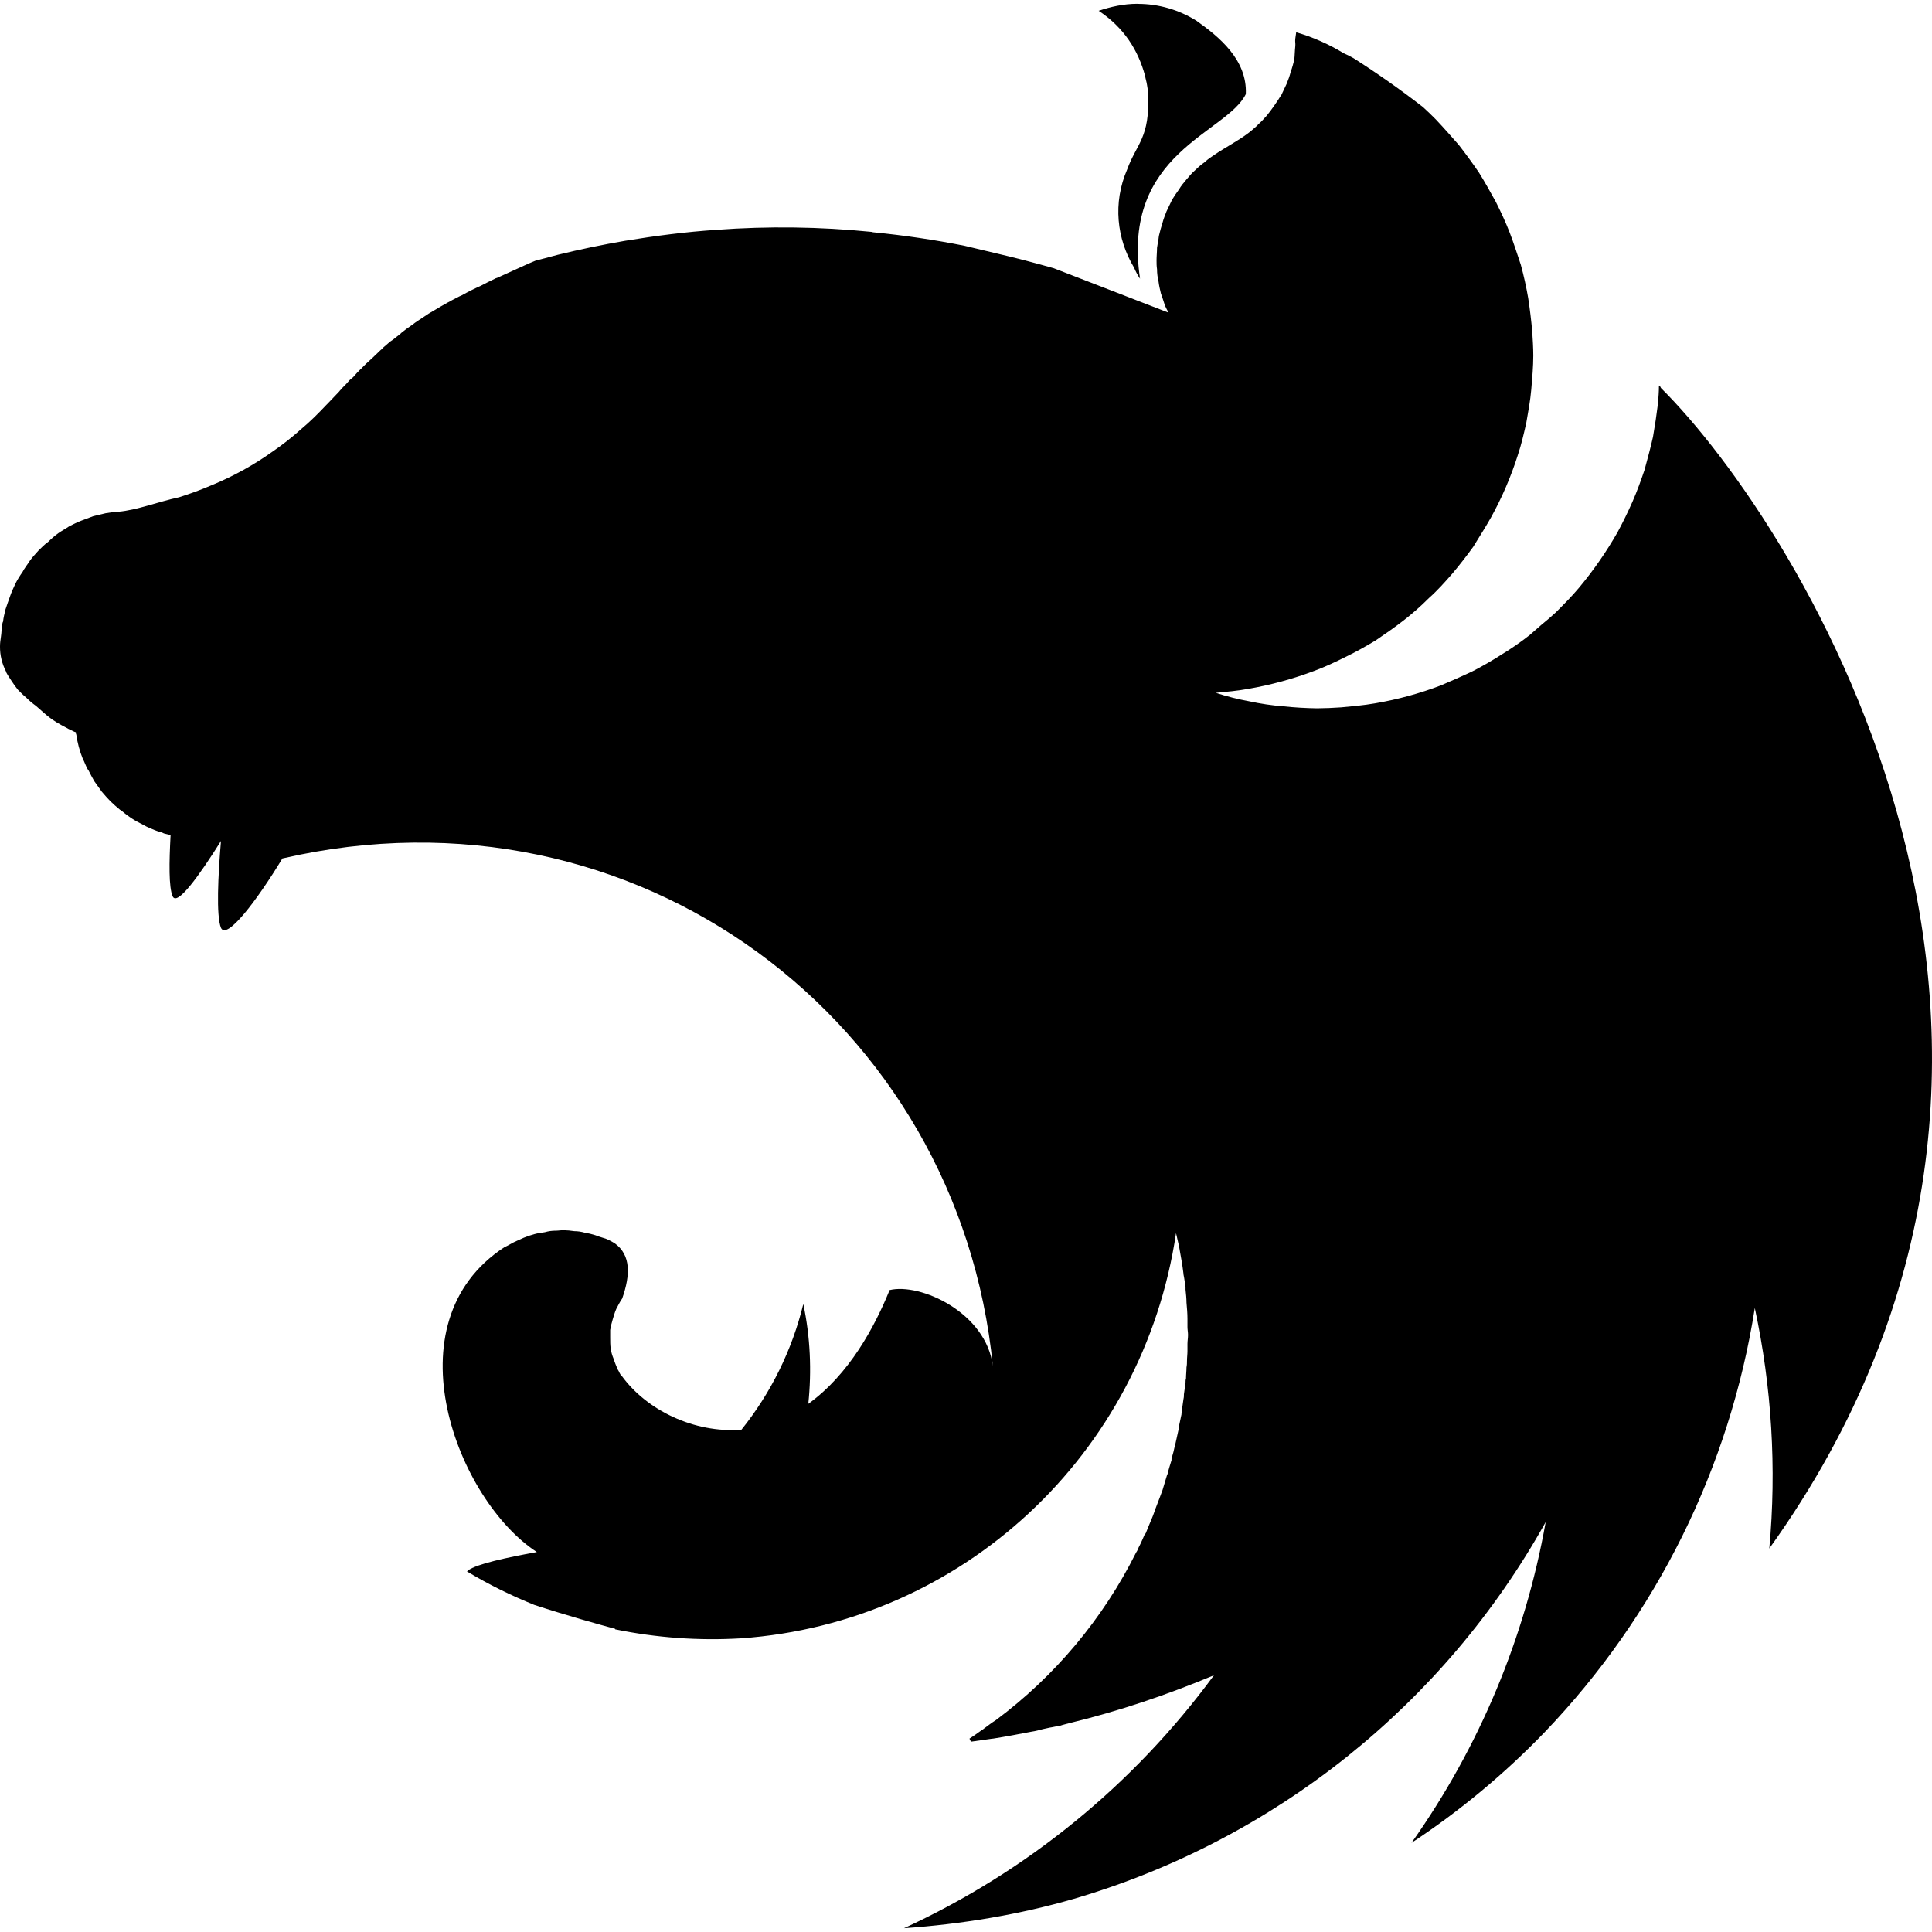
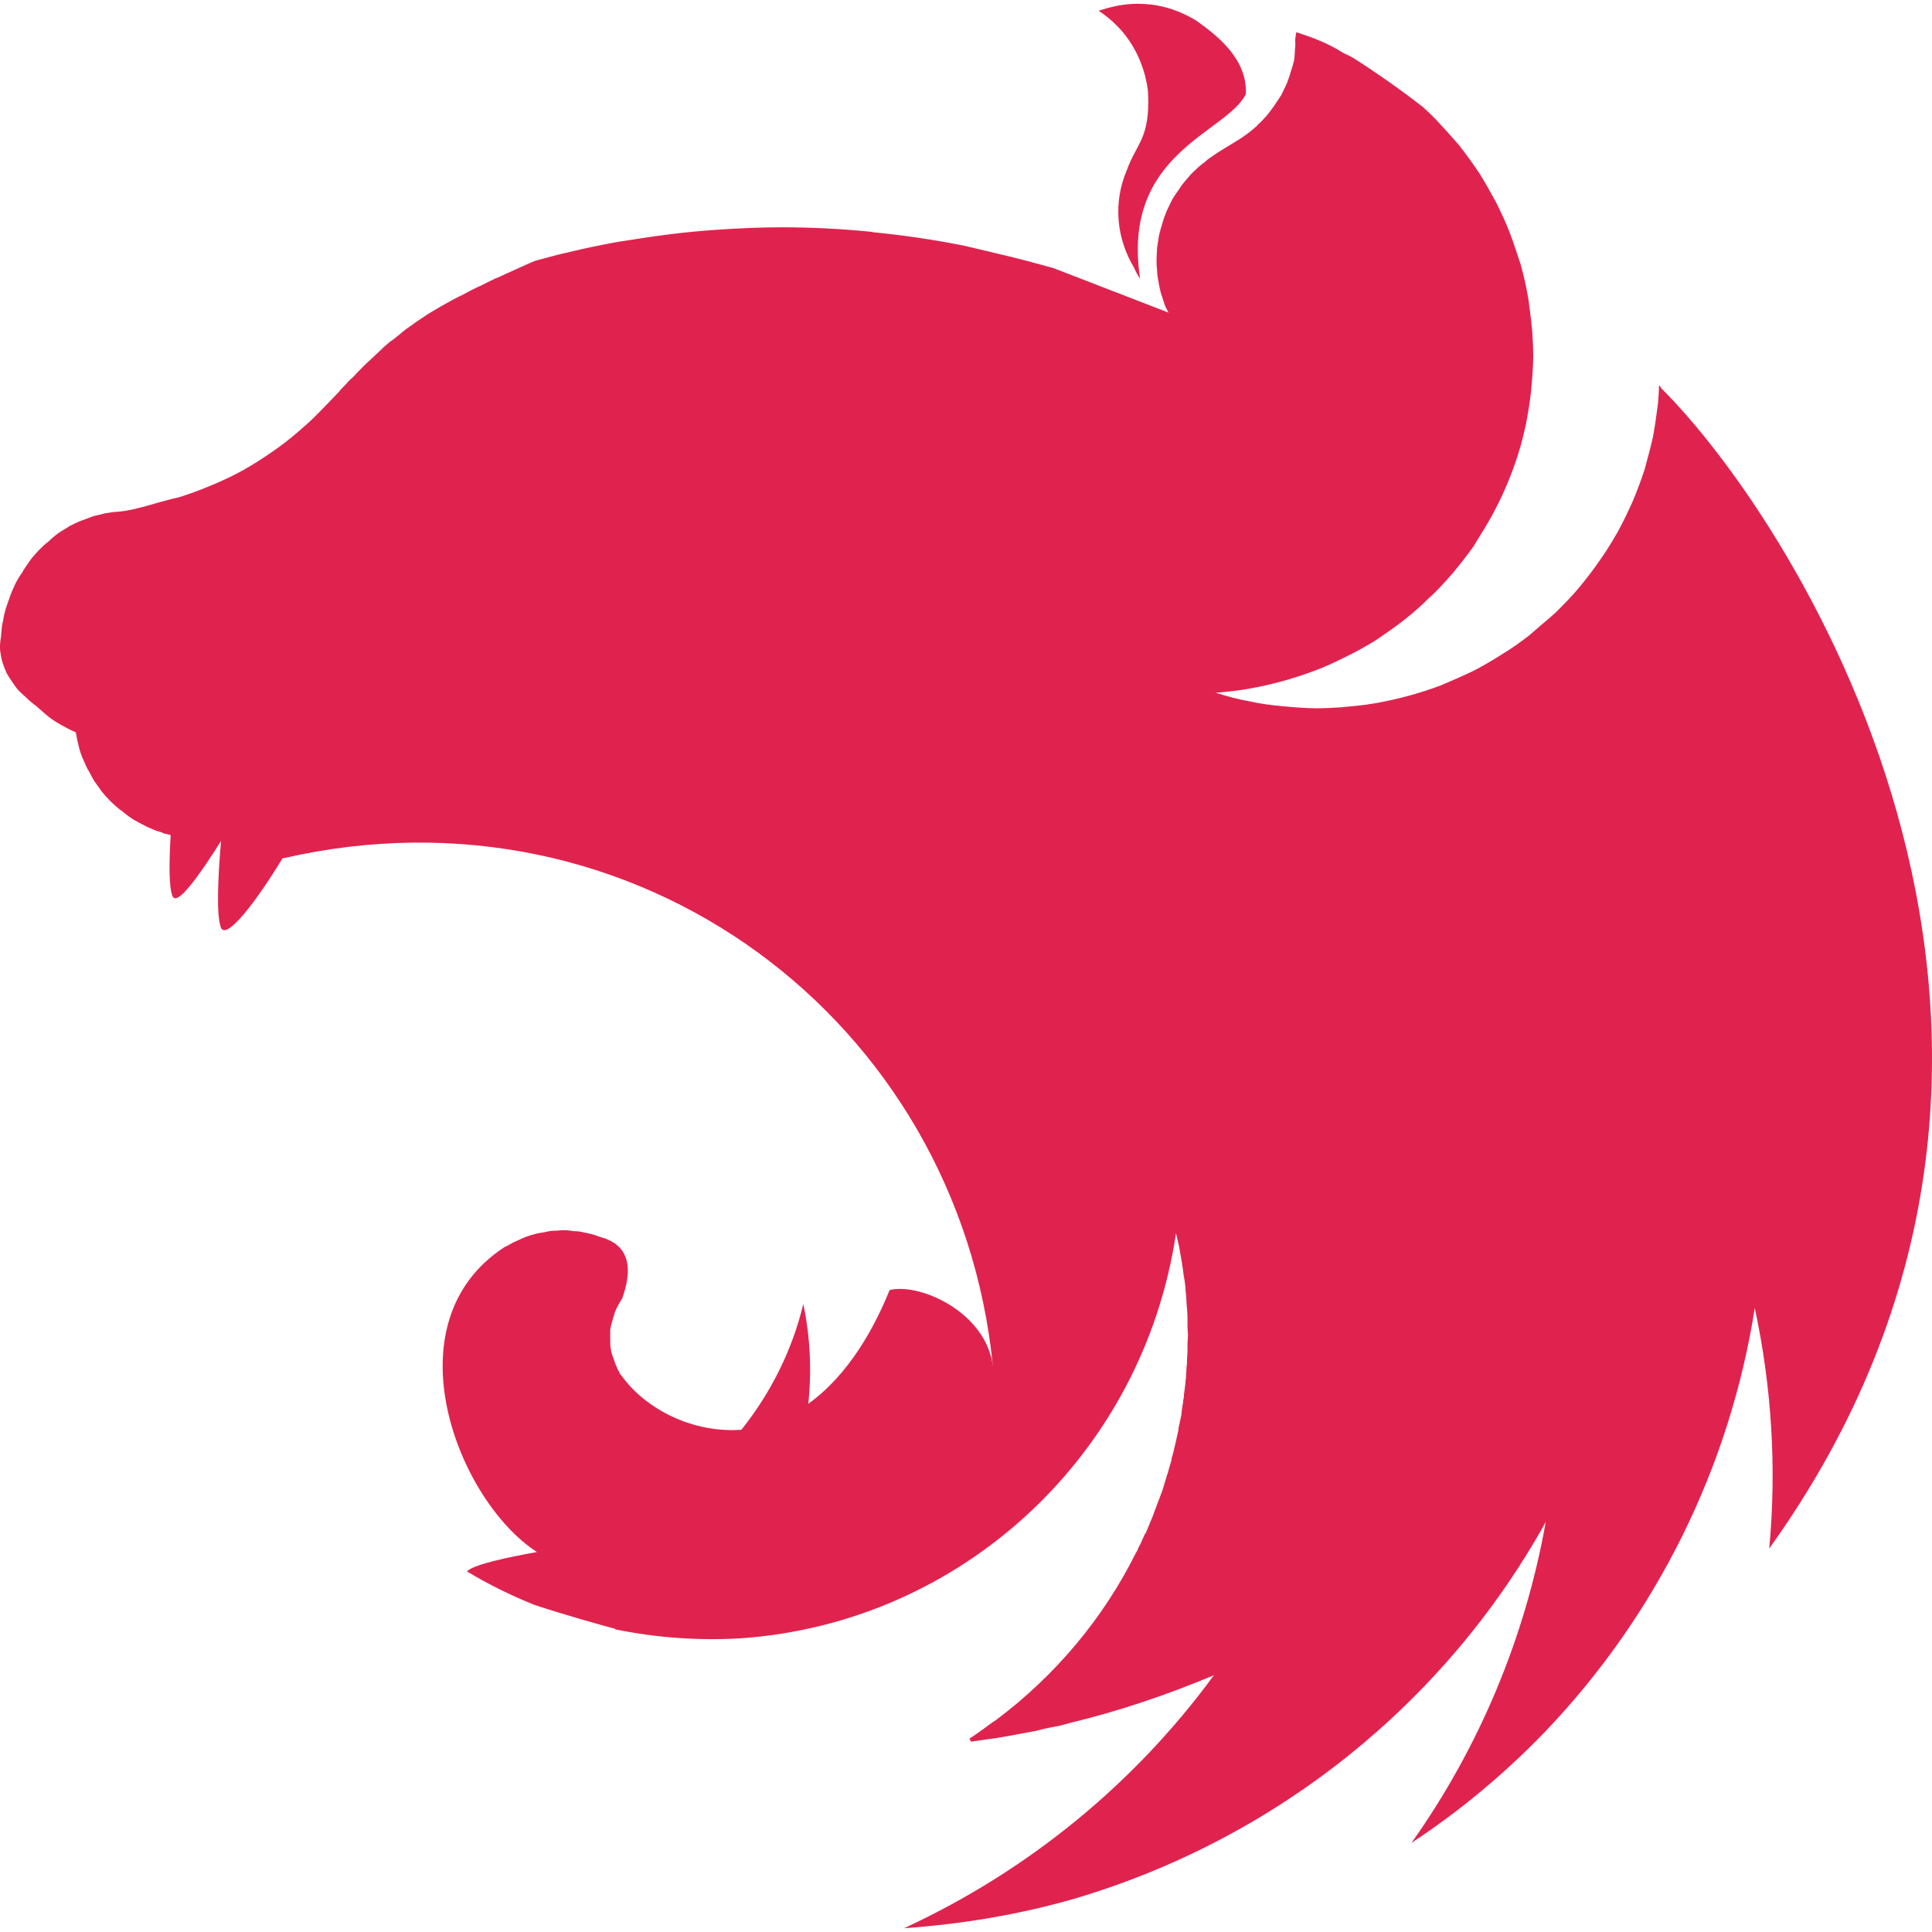
- <svg xmlns="http://www.w3.org/2000/svg" fill="#000000" width="800px" height="800px" viewBox="0 0 24 24" role="img">
-   <path d="M14.131.047c-.173 0-.334.037-.483.087.316.21.49.49.576.806.007.043.019.074.025.117a.681.681 0 0 1 .013.112c.024.545-.143.614-.26.936-.18.415-.13.861.086 1.22a.74.74 0 0 0 .074.137c-.235-1.568 1.073-1.803 1.314-2.293.019-.428-.334-.713-.613-.911a1.37 1.37 0 0 0-.732-.21zM16.102.4c-.024.143-.006.106-.012.18-.006.05-.006.112-.012.161-.013.05-.025.1-.044.149-.012.05-.03.1-.05.149l-.067.142c-.02.025-.031.05-.05.075l-.037.055a2.152 2.152 0 0 1-.093.124c-.037.038-.068.081-.112.112v.006c-.037.031-.074.068-.118.1-.13.099-.278.173-.415.266-.043.03-.087.056-.124.093a.906.906 0 0 0-.118.099c-.043.037-.074.074-.111.118-.031.037-.068.08-.093.124a1.582 1.582 0 0 0-.087.13c-.025.05-.043.093-.068.142-.019.05-.037.093-.05.143a2.007 2.007 0 0 0-.043.155c-.006.025-.006.056-.012.08-.007.025-.007.05-.013.075 0 .05-.006.105-.006.155 0 .037 0 .074.006.111 0 .05.006.1.019.155.006.05.018.1.03.15.02.049.032.098.05.148.013.03.031.062.044.087l-1.426-.552c-.241-.068-.477-.13-.719-.186l-.39-.093c-.372-.074-.75-.13-1.128-.167-.013 0-.019-.006-.031-.006A11.082 11.082 0 0 0 8.9 2.855c-.378.025-.756.074-1.134.136a12.45 12.45 0 0 0-.837.174l-.279.074c-.092.037-.18.08-.266.118l-.205.093c-.012.006-.024.006-.03.012-.063.031-.118.056-.174.087a2.738 2.738 0 0 0-.236.118c-.043.018-.086.043-.124.062a.559.559 0 0 1-.055.03c-.056.032-.112.063-.162.094a1.56 1.56 0 0 0-.148.093c-.044.03-.087.055-.124.086-.006.007-.013.007-.019.013-.037.025-.08.056-.118.087l-.012.012-.093.074c-.012.007-.025.019-.037.025-.031.025-.062.056-.093.08-.006.013-.019.02-.025.025-.037.038-.074.069-.111.106-.007 0-.007.006-.013.012a1.742 1.742 0 0 0-.111.106c-.007.006-.007.012-.013.012a1.454 1.454 0 0 0-.093.1c-.012.012-.03.024-.043.036a1.374 1.374 0 0 1-.106.112c-.006.012-.018.019-.024.03-.05.05-.093.1-.143.15l-.018.018c-.1.106-.205.211-.317.304-.111.1-.229.192-.347.273a3.777 3.777 0 0 1-.762.421c-.13.056-.267.106-.403.149-.26.056-.527.161-.756.18-.05 0-.105.012-.155.018l-.155.037-.149.056c-.05.019-.099.044-.148.068-.044.031-.093.056-.137.087a1.011 1.011 0 0 0-.124.106c-.043.03-.087.074-.124.111-.037.043-.074.08-.105.124-.031.05-.068.093-.093.143a1.092 1.092 0 0 0-.087.142c-.025.056-.05.106-.068.161-.019.05-.037.106-.056.161-.012.05-.025.1-.03.15 0 .005-.007.012-.007.018-.012.056-.012.13-.019.167C.006 7.95 0 7.986 0 8.03a.657.657 0 0 0 .074.31v.006c.019.037.044.075.069.112.024.037.05.074.08.111.031.031.068.069.106.1a.906.906 0 0 0 .117.099c.149.13.186.173.378.272.031.019.062.031.1.05.006 0 .012.006.018.006 0 .013 0 .019.006.031a1.272 1.272 0 0 0 .08.298c.02.037.032.074.05.111.007.013.013.025.02.031.024.05.049.093.073.137l.093.13c.031.037.069.08.106.118.037.037.074.068.118.105 0 0 .006.006.012.006.037.031.074.062.112.087a.986.986 0 0 0 .136.08c.043.025.093.05.142.069a.73.73 0 0 0 .124.043c.007.006.013.006.025.012.025.007.056.013.08.019-.018.335-.024.65.026.762.055.124.328-.254.6-.688-.036.428-.061.93 0 1.079.069.155.44-.329.763-.862 4.395-1.016 8.405 2.02 8.826 6.31-.08-.67-.905-1.041-1.283-.948-.186.458-.502 1.047-1.01 1.413.043-.41.025-.83-.062-1.24a4.009 4.009 0 0 1-.769 1.562c-.588.043-1.177-.242-1.487-.67-.025-.018-.031-.055-.05-.08-.018-.043-.037-.087-.05-.13a.515.515 0 0 1-.037-.13c-.006-.044-.006-.087-.006-.137v-.093a.992.992 0 0 1 .031-.13c.013-.043.025-.086.044-.13.024-.043.043-.087.074-.13.105-.298.105-.54-.087-.682a.706.706 0 0 0-.118-.062c-.024-.006-.055-.018-.08-.025l-.05-.018a.847.847 0 0 0-.13-.031.472.472 0 0 0-.13-.019 1.01 1.01 0 0 0-.136-.012c-.031 0-.062.006-.093.006a.484.484 0 0 0-.137.019c-.043.006-.086.012-.13.024a1.068 1.068 0 0 0-.13.044c-.043.018-.08.037-.124.056-.037.018-.074.043-.118.062-1.444.942-.582 3.148.403 3.787-.372.068-.75.148-.855.229l-.013.012c.267.161.546.298.837.416.397.13.818.247 1.004.297v.006a5.996 5.996 0 0 0 1.562.112c2.746-.192 4.996-2.281 5.405-5.033l.037.161c.019.112.043.23.056.347v.006c.012.056.018.112.025.162v.024c.006.056.012.112.012.162.006.068.012.136.012.204v.1c0 .03.007.067.007.098 0 .038-.007.075-.007.112v.087c0 .043-.006.08-.006.124 0 .025 0 .05-.006.08 0 .044-.006.087-.006.137-.006.018-.006.037-.006.055l-.02.143c0 .019 0 .037-.005.056-.007.062-.019.118-.025.18v.012l-.037.174v.018l-.037.167c0 .007-.007.02-.007.025a1.663 1.663 0 0 1-.043.168v.018c-.019.062-.037.118-.05.174-.006.006-.006.012-.006.012l-.056.186c-.024.062-.043.118-.068.18-.025.062-.043.124-.068.18-.025.062-.05.117-.074.18h-.007c-.024.055-.05.117-.08.173a.302.302 0 0 1-.019.043c-.006.006-.006.013-.012.019a5.867 5.867 0 0 1-1.742 2.082c-.05.031-.099.069-.149.106-.012.012-.03.018-.043.03a2.603 2.603 0 0 1-.136.094l.018.037h.007l.26-.037h.006c.161-.025.322-.056.483-.087.044-.006.093-.019.137-.031l.087-.019c.043-.006.086-.018.13-.024.037-.013.074-.02.111-.031.62-.15 1.221-.354 1.798-.595a9.926 9.926 0 0 1-3.85 3.142c.714-.05 1.426-.167 2.114-.366a9.903 9.903 0 0 0 5.857-4.68 9.893 9.893 0 0 1-1.667 3.986 9.758 9.758 0 0 0 1.655-1.376 9.824 9.824 0 0 0 2.61-5.268c.21.98.272 1.99.18 2.987 4.474-6.241.371-12.712-1.346-14.416-.006-.013-.012-.019-.012-.031-.006.006-.006.006-.006.012 0-.006 0-.006-.007-.012 0 .074-.006.148-.012.223a8.34 8.34 0 0 1-.062.415c-.03.136-.068.273-.105.41-.044.13-.093.266-.15.396a5.322 5.322 0 0 1-.185.378 4.735 4.735 0 0 1-.477.688c-.093.111-.192.21-.292.31a3.994 3.994 0 0 1-.18.155l-.142.124a3.459 3.459 0 0 1-.347.241 4.295 4.295 0 0 1-.366.211c-.13.062-.26.118-.39.174a4.364 4.364 0 0 1-.818.223c-.143.025-.285.037-.422.05a4.914 4.914 0 0 1-.297.012 4.66 4.66 0 0 1-.422-.025 3.137 3.137 0 0 1-.421-.062 3.136 3.136 0 0 1-.415-.105h-.007c.137-.013.273-.025.41-.05a4.493 4.493 0 0 0 .818-.223c.136-.05.266-.112.39-.174.13-.062.248-.13.372-.204.118-.08.235-.161.347-.248.112-.087.217-.18.316-.279.105-.093.198-.198.291-.304.093-.111.18-.223.26-.334.013-.019.026-.044.038-.062.062-.1.124-.199.18-.298a4.272 4.272 0 0 0 .334-.775c.044-.13.075-.266.106-.403.025-.142.05-.278.062-.415.012-.142.025-.285.025-.421 0-.1-.007-.199-.013-.298a6.726 6.726 0 0 0-.05-.415 4.493 4.493 0 0 0-.092-.415c-.044-.13-.087-.267-.137-.397-.05-.13-.111-.26-.173-.384-.069-.124-.137-.248-.211-.366a6.843 6.843 0 0 0-.248-.34c-.093-.106-.186-.212-.285-.317a3.878 3.878 0 0 0-.161-.155c-.28-.217-.57-.421-.862-.607a1.154 1.154 0 0 0-.124-.062 2.415 2.415 0 0 0-.589-.26Z" />
+ <svg xmlns="http://www.w3.org/2000/svg" width="800px" height="800px" viewBox="0 -0.5 256 256" version="1.1" preserveAspectRatio="xMidYMid">
+   <g>
+     <path d="M150.736,0 C148.885,0 147.166,0.397 145.579,0.926 C148.951,3.173 150.802,6.148 151.727,9.52 C151.794,9.983 151.926,10.314 151.992,10.776 C152.058,11.173 152.124,11.57 152.124,11.966 C152.389,17.784 150.604,18.511 149.347,21.949 C147.43,26.379 147.959,31.139 150.273,34.973 C150.471,35.436 150.736,35.965 151.066,36.428 C148.554,19.701 162.504,17.189 165.082,11.966 C165.28,7.405 161.512,4.363 158.537,2.248 C155.694,0.529 153.116,0 150.736,0 Z M171.759,3.768 C171.495,5.289 171.693,4.892 171.627,5.686 C171.561,6.215 171.561,6.876 171.495,7.405 C171.363,7.933 171.231,8.462 171.032,8.991 C170.9,9.52 170.702,10.049 170.504,10.578 C170.239,11.107 170.041,11.57 169.776,12.099 C169.578,12.363 169.446,12.627 169.247,12.892 C169.115,13.09 168.983,13.289 168.851,13.487 C168.52,13.95 168.19,14.413 167.859,14.809 C167.462,15.206 167.132,15.669 166.669,15.999 C166.669,16.065 166.669,16.065 166.669,16.065 C166.272,16.396 165.876,16.793 165.413,17.123 C164.025,18.181 162.438,18.974 160.983,19.966 C160.521,20.297 160.058,20.561 159.661,20.958 C159.198,21.288 158.802,21.619 158.405,22.016 C157.942,22.412 157.612,22.809 157.215,23.272 C156.884,23.668 156.488,24.131 156.223,24.594 C155.893,25.057 155.562,25.519 155.298,25.982 C155.033,26.511 154.835,26.974 154.57,27.503 C154.372,28.032 154.174,28.495 154.042,29.023 C153.843,29.618 153.711,30.147 153.579,30.676 C153.513,30.941 153.513,31.271 153.447,31.536 C153.38,31.8 153.38,32.065 153.315,32.329 C153.315,32.858 153.248,33.453 153.248,33.982 C153.248,34.379 153.248,34.775 153.315,35.172 C153.315,35.701 153.381,36.23 153.513,36.825 C153.579,37.354 153.711,37.882 153.843,38.411 C154.042,38.94 154.174,39.469 154.372,39.998 C154.504,40.329 154.703,40.659 154.835,40.924 L139.629,35.04 C137.051,34.312 134.539,33.651 131.96,33.056 C130.572,32.726 129.184,32.395 127.795,32.065 C123.828,31.271 119.796,30.676 115.763,30.28 C115.631,30.28 115.564,30.213 115.432,30.213 C111.465,29.817 107.565,29.618 103.598,29.618 C100.689,29.618 97.78,29.75 94.937,29.949 C90.904,30.213 86.872,30.742 82.839,31.403 C81.847,31.536 80.855,31.734 79.864,31.932 C77.814,32.329 75.831,32.792 73.914,33.255 C72.922,33.519 71.93,33.783 70.938,34.048 C69.947,34.445 69.021,34.907 68.096,35.304 C67.368,35.635 66.641,35.965 65.914,36.296 C65.782,36.362 65.649,36.362 65.583,36.428 C64.922,36.758 64.327,37.023 63.732,37.353 C63.534,37.42 63.402,37.486 63.269,37.552 C62.542,37.882 61.815,38.279 61.22,38.61 C60.757,38.808 60.294,39.072 59.898,39.271 C59.699,39.403 59.435,39.535 59.303,39.601 C58.708,39.932 58.113,40.262 57.584,40.593 C56.989,40.923 56.46,41.254 55.997,41.585 C55.534,41.915 55.072,42.18 54.675,42.51 C54.609,42.576 54.543,42.576 54.476,42.642 C54.08,42.907 53.617,43.237 53.22,43.568 C53.22,43.568 53.154,43.634 53.088,43.7 C52.758,43.965 52.427,44.229 52.097,44.493 C51.964,44.56 51.832,44.692 51.7,44.758 C51.369,45.022 51.039,45.353 50.708,45.617 C50.642,45.749 50.51,45.816 50.444,45.882 C50.047,46.279 49.65,46.609 49.254,47.006 C49.187,47.006 49.187,47.072 49.122,47.138 C48.725,47.469 48.328,47.865 47.931,48.262 C47.865,48.328 47.865,48.394 47.799,48.394 C47.469,48.725 47.138,49.055 46.808,49.452 C46.676,49.584 46.477,49.716 46.345,49.848 C46.014,50.245 45.618,50.642 45.221,51.038 C45.155,51.171 45.023,51.237 44.956,51.369 C44.428,51.898 43.965,52.427 43.436,52.956 C43.37,53.022 43.304,53.088 43.238,53.154 C42.18,54.278 41.056,55.402 39.866,56.394 C38.676,57.451 37.42,58.443 36.163,59.303 C34.841,60.228 33.585,61.021 32.197,61.815 C30.874,62.542 29.486,63.203 28.032,63.798 C26.643,64.393 25.189,64.922 23.734,65.385 C20.958,65.98 18.115,67.104 15.669,67.302 C15.14,67.302 14.545,67.434 14.016,67.5 C13.421,67.633 12.892,67.765 12.363,67.897 C11.834,68.095 11.305,68.294 10.776,68.492 C10.247,68.69 9.719,68.955 9.19,69.219 C8.727,69.55 8.198,69.814 7.735,70.145 C7.272,70.475 6.81,70.872 6.413,71.269 C5.95,71.599 5.487,72.062 5.091,72.459 C4.694,72.922 4.297,73.318 3.967,73.781 C3.636,74.31 3.24,74.773 2.975,75.302 C2.644,75.765 2.314,76.293 2.049,76.822 C1.785,77.417 1.521,77.946 1.322,78.541 C1.124,79.07 0.926,79.665 0.727,80.26 C0.595,80.789 0.463,81.318 0.397,81.847 C0.397,81.913 0.33,81.979 0.33,82.045 C0.198,82.64 0.198,83.434 0.132,83.83 C0.066,84.293 0,84.69 0,85.152 C0,85.417 0,85.747 0.066,86.012 C0.132,86.475 0.198,86.871 0.331,87.268 C0.463,87.665 0.595,88.061 0.794,88.458 C0.794,88.524 0.794,88.524 0.794,88.524 C0.992,88.921 1.256,89.318 1.521,89.714 C1.785,90.111 2.05,90.508 2.38,90.904 C2.711,91.235 3.107,91.632 3.504,91.962 C3.901,92.359 4.298,92.689 4.76,93.02 C6.347,94.408 6.744,94.871 8.793,95.929 C9.124,96.127 9.454,96.259 9.851,96.458 C9.917,96.458 9.983,96.524 10.049,96.524 C10.049,96.656 10.049,96.722 10.116,96.855 C10.182,97.383 10.314,97.912 10.446,98.441 C10.578,99.036 10.777,99.565 10.975,100.028 C11.173,100.425 11.306,100.821 11.504,101.218 C11.57,101.35 11.636,101.483 11.702,101.549 C11.967,102.077 12.231,102.54 12.496,103.003 C12.826,103.466 13.157,103.929 13.487,104.391 C13.818,104.788 14.214,105.251 14.611,105.648 C15.008,106.044 15.405,106.375 15.867,106.771 C15.867,106.771 15.934,106.838 15.999,106.838 C16.396,107.168 16.793,107.499 17.189,107.763 C17.652,108.094 18.115,108.358 18.644,108.623 C19.107,108.887 19.636,109.152 20.165,109.35 C20.561,109.548 21.024,109.681 21.487,109.813 C21.553,109.879 21.619,109.879 21.751,109.945 C22.016,110.011 22.346,110.077 22.611,110.143 C22.412,113.713 22.346,117.085 22.875,118.275 C23.47,119.597 26.379,115.564 29.288,110.937 C28.892,115.498 28.627,120.853 29.288,122.44 C30.015,124.093 33.982,118.936 37.42,113.251 C84.294,102.408 127.068,134.803 131.564,180.553 C130.705,173.413 121.912,169.446 117.879,170.438 C115.895,175.33 112.524,181.611 107.103,185.511 C107.565,181.148 107.367,176.652 106.441,172.289 C104.987,178.371 102.144,184.057 98.243,188.949 C91.963,189.412 85.682,186.371 82.376,181.809 C82.112,181.611 82.046,181.214 81.848,180.95 C81.649,180.487 81.451,180.024 81.319,179.561 C81.12,179.098 80.988,178.636 80.922,178.173 C80.856,177.71 80.856,177.247 80.856,176.718 C80.856,176.388 80.856,176.057 80.856,175.727 C80.922,175.264 81.054,174.801 81.186,174.338 C81.318,173.876 81.451,173.413 81.649,172.95 C81.914,172.487 82.112,172.024 82.442,171.562 C83.566,168.388 83.566,165.81 81.517,164.289 C81.12,164.025 80.724,163.826 80.261,163.628 C79.996,163.562 79.666,163.43 79.401,163.364 C79.203,163.297 79.071,163.231 78.872,163.165 C78.41,163.033 77.947,162.901 77.484,162.835 C77.021,162.703 76.558,162.636 76.096,162.636 C75.633,162.57 75.104,162.504 74.641,162.504 C74.311,162.504 73.98,162.57 73.649,162.57 C73.121,162.57 72.658,162.637 72.195,162.769 C71.732,162.835 71.269,162.901 70.807,163.033 C70.344,163.165 69.881,163.298 69.418,163.496 C68.956,163.694 68.559,163.893 68.096,164.091 C67.699,164.289 67.303,164.554 66.84,164.752 C51.436,174.801 60.625,198.337 71.137,205.147 C67.17,205.874 63.138,206.734 62.014,207.593 C61.948,207.659 61.882,207.725 61.882,207.725 C64.724,209.444 67.699,210.899 70.807,212.155 C75.038,213.543 79.534,214.799 81.517,215.328 C81.517,215.328 81.517,215.394 81.517,215.394 C87.004,216.518 92.558,216.915 98.177,216.584 C127.465,214.535 151.464,192.255 155.827,162.901 C155.959,163.496 156.092,164.025 156.224,164.62 C156.422,165.81 156.687,167.066 156.819,168.322 C156.819,168.322 156.819,168.322 156.819,168.389 C156.951,168.984 157.017,169.579 157.084,170.108 C157.084,170.24 157.084,170.306 157.084,170.372 C157.15,170.967 157.216,171.562 157.216,172.091 C157.282,172.818 157.348,173.545 157.348,174.273 C157.348,174.603 157.348,174.934 157.348,175.33 C157.348,175.661 157.414,176.058 157.414,176.388 C157.414,176.785 157.348,177.182 157.348,177.578 C157.348,177.909 157.348,178.239 157.348,178.504 C157.348,178.967 157.282,179.363 157.282,179.826 C157.282,180.091 157.282,180.355 157.215,180.686 C157.215,181.148 157.149,181.611 157.149,182.14 C157.083,182.338 157.083,182.537 157.083,182.735 C157.017,183.264 156.951,183.727 156.884,184.256 C156.884,184.454 156.884,184.652 156.818,184.851 C156.752,185.512 156.62,186.107 156.554,186.768 C156.554,186.768 156.554,186.834 156.554,186.834 L156.554,186.9 C156.422,187.495 156.289,188.157 156.157,188.752 C156.157,188.818 156.157,188.884 156.157,188.95 C156.025,189.545 155.892,190.14 155.76,190.735 C155.76,190.801 155.694,190.933 155.694,190.999 C155.562,191.594 155.43,192.19 155.231,192.785 C155.231,192.851 155.231,192.917 155.231,192.983 C155.033,193.644 154.835,194.239 154.703,194.834 C154.636,194.9 154.636,194.966 154.636,194.966 C154.438,195.627 154.24,196.288 154.041,196.949 C153.777,197.611 153.579,198.206 153.314,198.867 C153.05,199.528 152.851,200.189 152.587,200.784 C152.322,201.445 152.058,202.04 151.794,202.701 C151.794,202.701 151.727,202.701 151.727,202.701 C151.463,203.296 151.198,203.957 150.868,204.552 C150.868,204.552 150.868,204.552 150.868,204.552 C150.868,204.552 150.868,204.552 150.868,204.552 C150.802,204.751 150.736,204.883 150.669,205.015 C150.603,205.082 150.603,205.147 150.537,205.214 C146.24,213.874 139.893,221.477 131.96,227.427 C131.431,227.758 130.902,228.155 130.373,228.551 C130.373,228.551 130.373,228.551 130.373,228.551 C130.241,228.683 130.042,228.75 129.91,228.882 C129.447,229.212 128.985,229.543 128.456,229.873 L128.654,230.27 L128.72,230.27 C129.646,230.138 130.571,230.006 131.497,229.873 L131.563,229.873 C133.282,229.609 135.001,229.278 136.72,228.948 C137.183,228.882 137.712,228.75 138.174,228.617 C138.505,228.551 138.769,228.485 139.1,228.419 C139.563,228.353 140.026,228.221 140.488,228.154 C140.885,228.022 141.282,227.956 141.678,227.824 C148.29,226.237 154.703,224.055 160.851,221.477 C150.339,235.823 136.257,247.393 119.795,254.996 C127.398,254.467 135.001,253.211 142.34,251.095 C168.983,243.228 191.395,225.312 204.816,201.181 C202.105,216.453 196.023,230.997 187.031,243.691 C193.444,239.46 199.328,234.567 204.683,229.014 C219.493,213.544 229.211,193.908 232.517,172.818 C234.765,183.264 235.426,194.04 234.434,204.685 C282.167,138.109 238.401,69.088 220.088,50.907 C220.021,50.775 219.956,50.709 219.956,50.577 C219.889,50.643 219.889,50.643 219.889,50.709 C219.889,50.642 219.889,50.642 219.823,50.577 C219.823,51.37 219.757,52.163 219.691,52.957 C219.493,54.477 219.294,55.932 219.03,57.386 C218.699,58.841 218.303,60.295 217.906,61.75 C217.443,63.138 216.914,64.592 216.319,65.981 C215.724,67.303 215.063,68.691 214.336,70.014 C213.609,71.27 212.815,72.592 211.956,73.782 C211.096,75.038 210.171,76.228 209.245,77.352 C208.253,78.542 207.196,79.6 206.138,80.658 C205.477,81.253 204.882,81.782 204.221,82.31 C203.692,82.773 203.229,83.17 202.7,83.633 C201.51,84.558 200.32,85.418 198.998,86.211 C197.742,87.004 196.419,87.798 195.097,88.459 C193.709,89.12 192.32,89.715 190.932,90.31 C189.544,90.839 188.089,91.302 186.635,91.698 C185.18,92.095 183.66,92.426 182.205,92.69 C180.685,92.955 179.164,93.087 177.71,93.219 C176.652,93.285 175.594,93.351 174.536,93.351 C173.016,93.351 171.495,93.219 170.041,93.087 C168.52,92.954 166.999,92.756 165.545,92.425 C164.024,92.161 162.57,91.764 161.115,91.302 L161.049,91.302 C162.504,91.169 163.958,91.037 165.413,90.773 C166.933,90.508 168.388,90.178 169.842,89.781 C171.297,89.384 172.751,88.921 174.139,88.393 C175.594,87.864 176.982,87.203 178.305,86.541 C179.693,85.88 180.949,85.153 182.271,84.36 C183.527,83.5 184.784,82.641 185.974,81.715 C187.164,80.79 188.287,79.798 189.345,78.74 C190.469,77.748 191.461,76.625 192.453,75.501 C193.444,74.311 194.37,73.121 195.229,71.931 C195.361,71.732 195.494,71.468 195.626,71.27 C196.287,70.212 196.948,69.154 197.543,68.096 C198.27,66.774 198.932,65.452 199.527,64.063 C200.122,62.675 200.65,61.287 201.113,59.832 C201.576,58.444 201.907,56.989 202.237,55.535 C202.502,54.014 202.766,52.56 202.898,51.105 C203.03,49.585 203.163,48.064 203.163,46.61 C203.163,45.552 203.097,44.494 203.031,43.436 C202.899,41.916 202.7,40.461 202.502,39.007 C202.237,37.486 201.907,36.032 201.51,34.577 C201.047,33.189 200.585,31.734 200.056,30.346 C199.527,28.958 198.866,27.569 198.205,26.247 C197.477,24.925 196.75,23.602 195.957,22.346 C195.097,21.09 194.238,19.9 193.312,18.71 C192.321,17.586 191.329,16.462 190.271,15.338 C189.742,14.81 189.147,14.215 188.552,13.686 C185.577,11.372 182.47,9.19 179.363,7.207 C178.9,6.942 178.503,6.744 178.04,6.545 C175.859,5.157 173.809,4.43 171.76,3.769 L171.759,3.768 Z" fill="#E0234E">
+ 
+ </path>
+   </g>
</svg>
